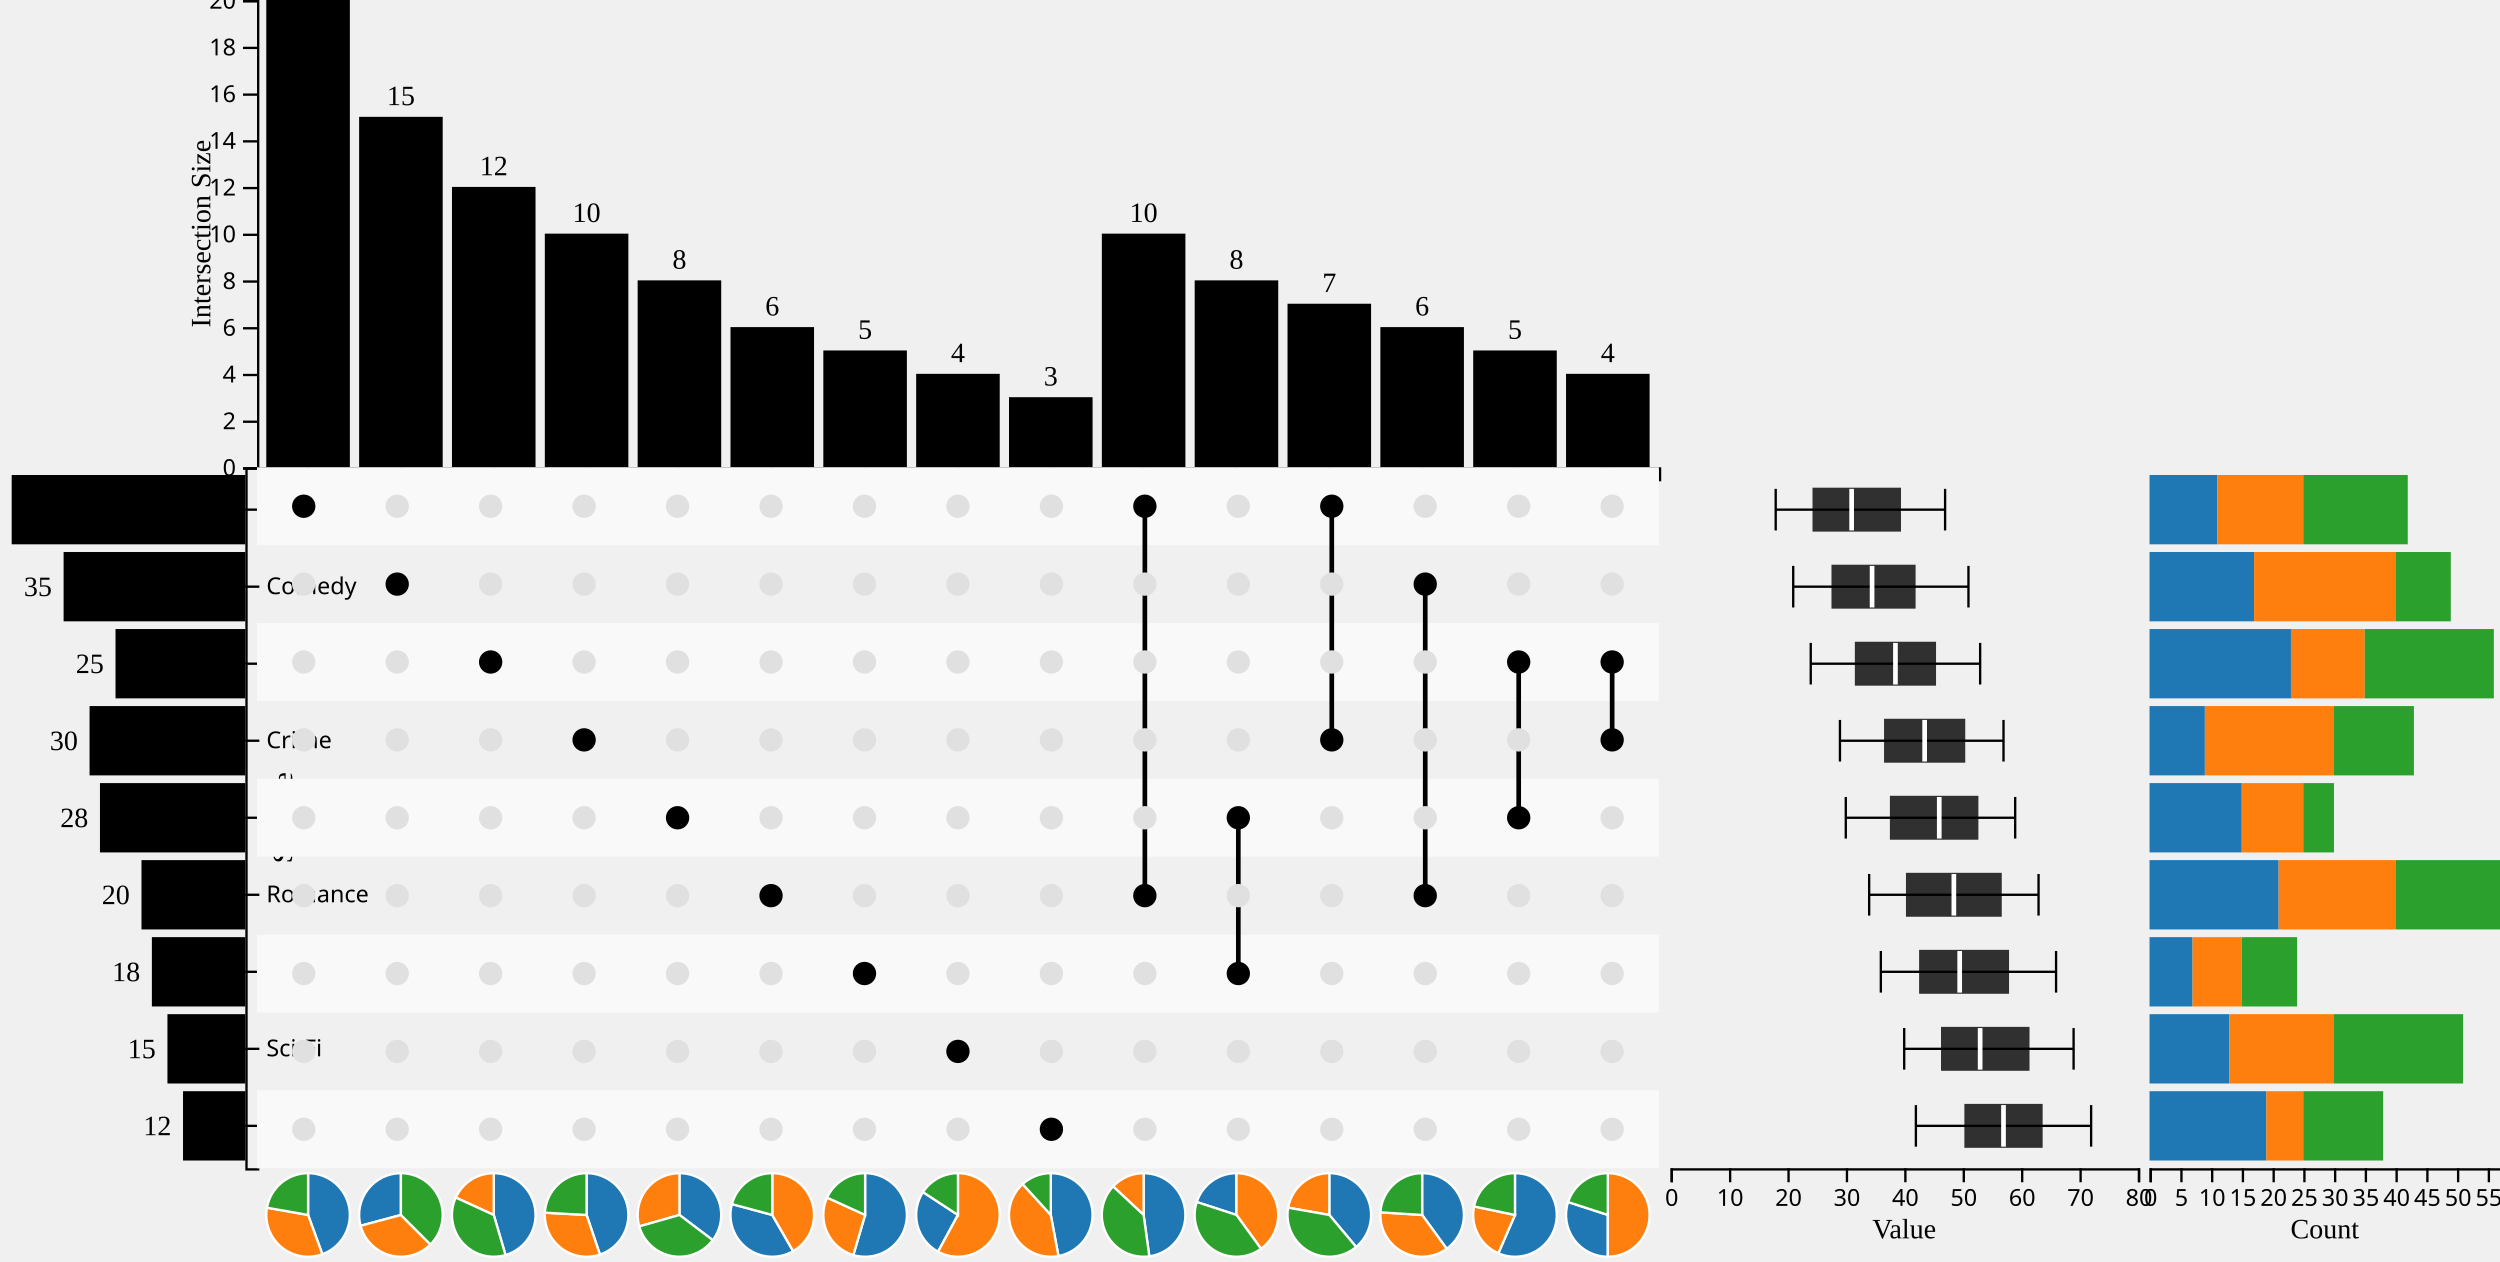
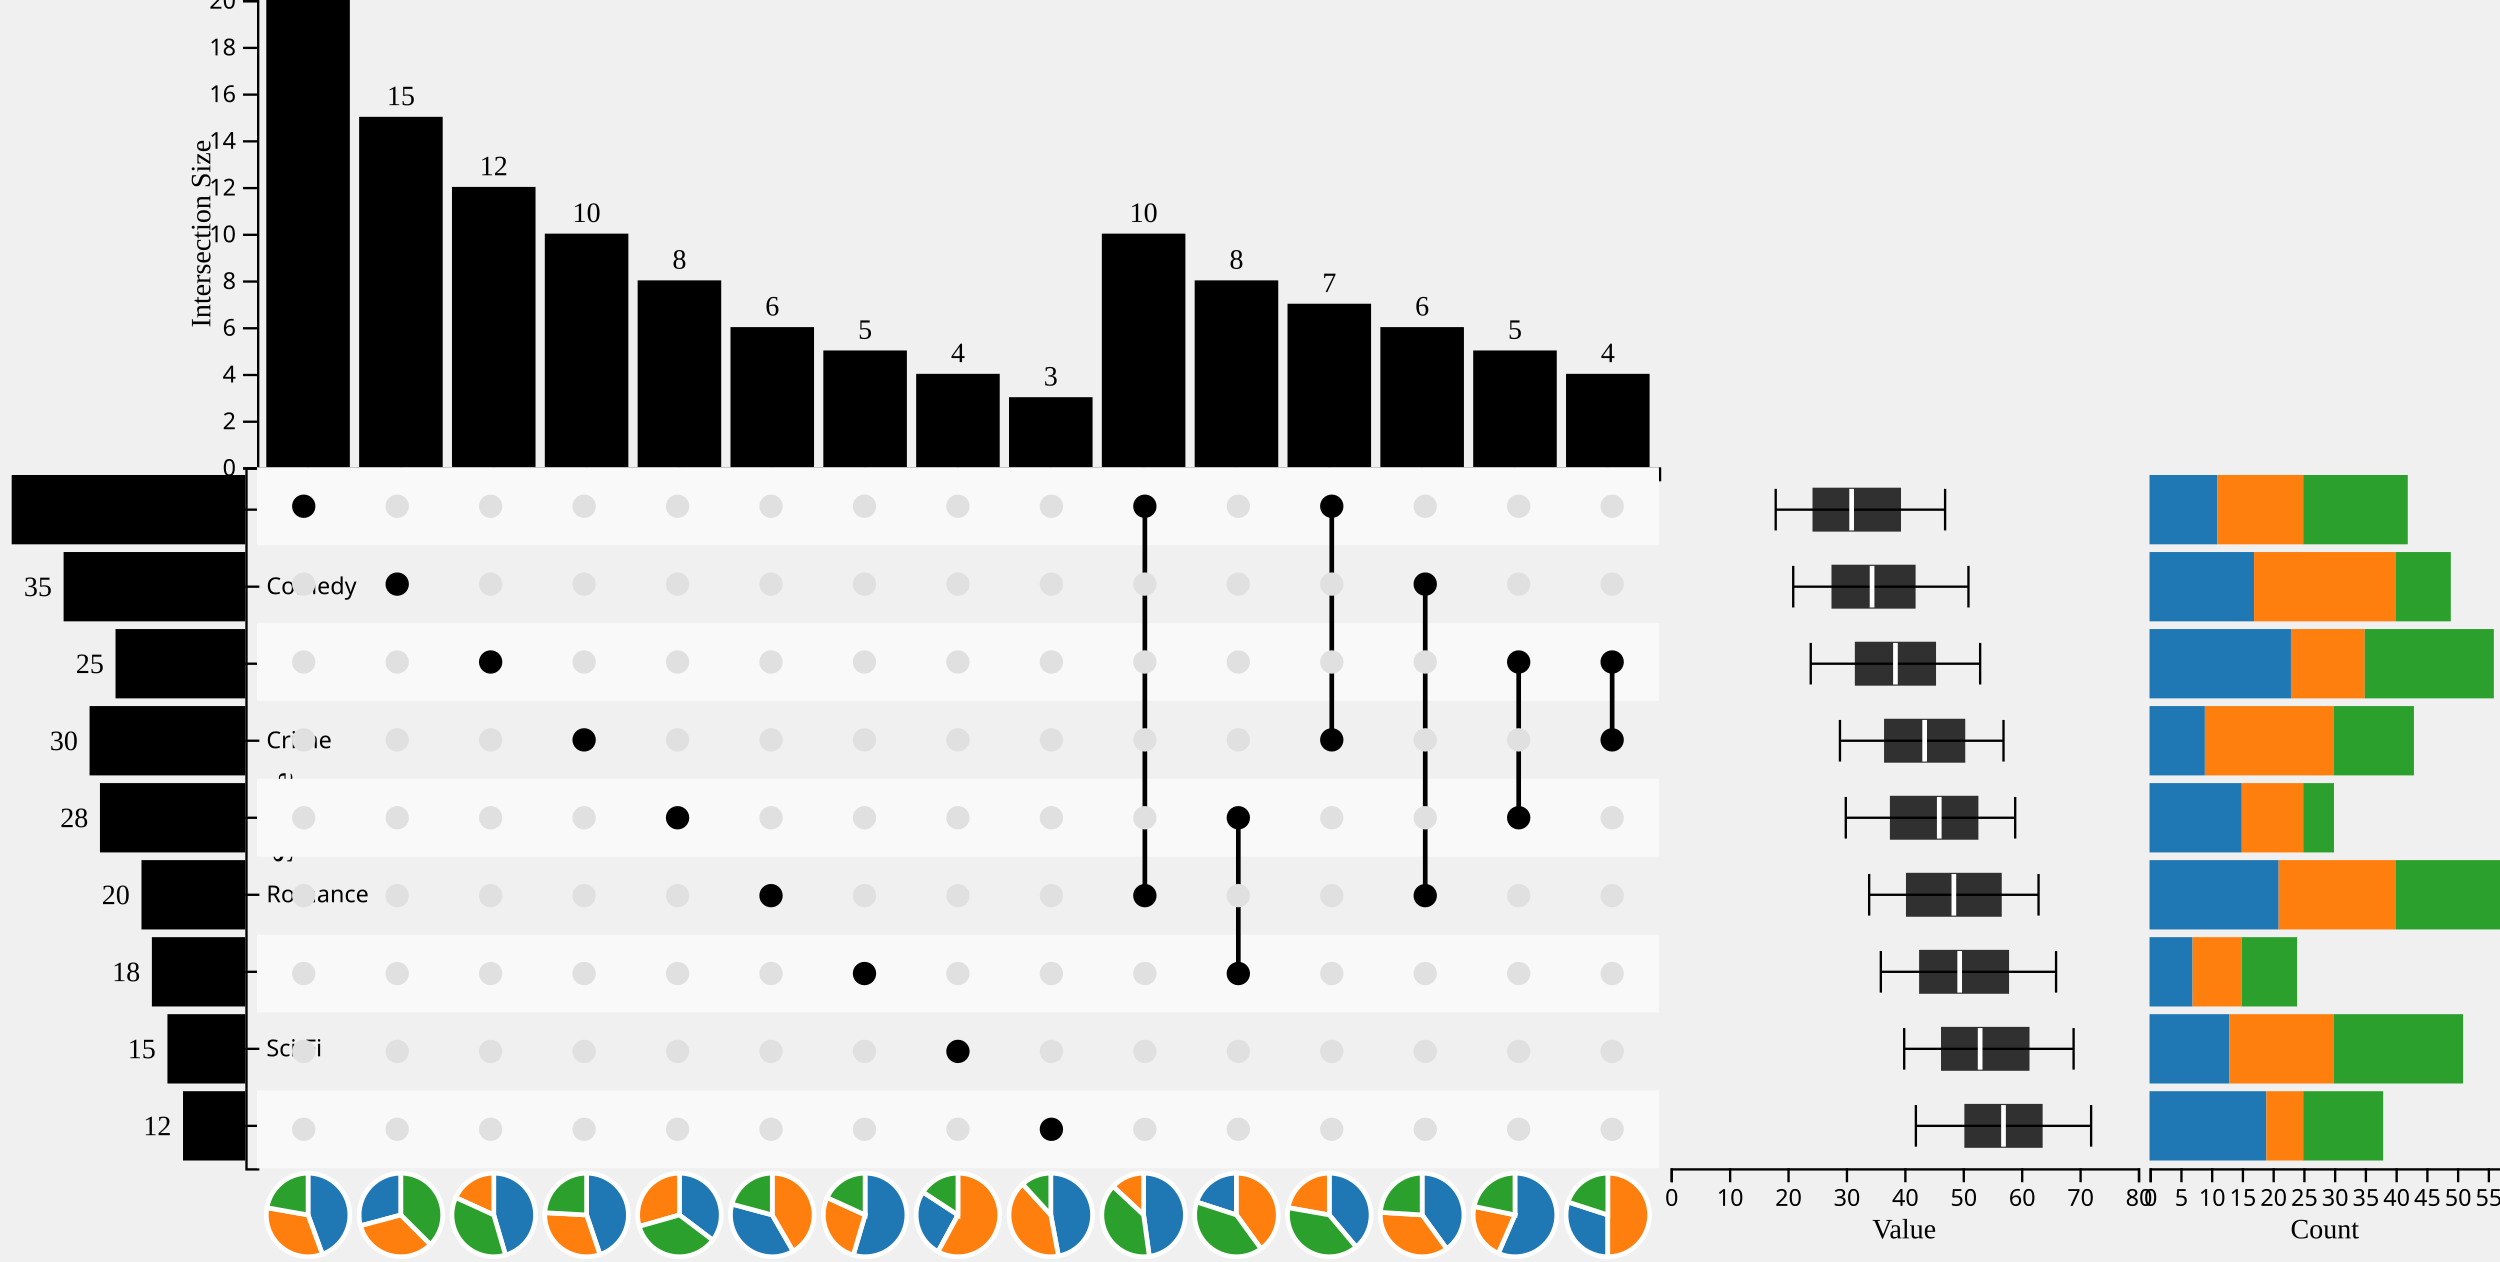
<svg xmlns="http://www.w3.org/2000/svg" width="1070" height="540">
  <g class="stackY" transform="translate(5, 0)">
    <g class="chart" transform="translate(85, 0)">
      <g transform="translate(20,0)" />
      <rect x="23.974" y="0" width="35.762" height="200" fill="black" />
      <text x="41.854" y="-5" text-anchor="middle" font-size="12px">20</text>
      <rect x="63.709" y="50" width="35.762" height="150" fill="black" />
      <text x="81.589" y="45" text-anchor="middle" font-size="12px">15</text>
      <rect x="103.444" y="80" width="35.762" height="120" fill="black" />
      <text x="121.325" y="75" text-anchor="middle" font-size="12px">12</text>
      <rect x="143.179" y="100" width="35.762" height="100" fill="black" />
      <text x="161.06" y="95" text-anchor="middle" font-size="12px">10</text>
      <rect x="182.914" y="120" width="35.762" height="80" fill="black" />
      <text x="200.795" y="115" text-anchor="middle" font-size="12px">8</text>
      <rect x="222.649" y="140" width="35.762" height="60" fill="black" />
      <text x="240.53" y="135" text-anchor="middle" font-size="12px">6</text>
      <rect x="262.384" y="150" width="35.762" height="50" fill="black" />
      <text x="280.265" y="145" text-anchor="middle" font-size="12px">5</text>
      <rect x="302.119" y="160" width="35.762" height="40" fill="black" />
      <text x="320" y="155" text-anchor="middle" font-size="12px">4</text>
      <rect x="341.854" y="170" width="35.762" height="30" fill="black" />
      <text x="359.735" y="165" text-anchor="middle" font-size="12px">3</text>
      <rect x="381.589" y="100" width="35.762" height="100" fill="black" />
      <text x="399.47" y="95" text-anchor="middle" font-size="12px">10</text>
      <rect x="421.325" y="120" width="35.762" height="80" fill="black" />
      <text x="439.205" y="115" text-anchor="middle" font-size="12px">8</text>
      <rect x="461.06" y="130" width="35.762" height="70" fill="black" />
      <text x="478.94" y="125" text-anchor="middle" font-size="12px">7</text>
      <rect x="500.795" y="140" width="35.762" height="60" fill="black" />
      <text x="518.675" y="135" text-anchor="middle" font-size="12px">6</text>
      <rect x="540.53" y="150" width="35.762" height="50" fill="black" />
      <text x="558.411" y="145" text-anchor="middle" font-size="12px">5</text>
      <rect x="580.265" y="160" width="35.762" height="40" fill="black" />
      <text x="598.146" y="155" text-anchor="middle" font-size="12px">4</text>
      <g class="x-axis" transform="translate(20, 200)" fill="none" font-size="10" font-family="sans-serif" text-anchor="middle">
        <path class="domain" stroke="currentColor" d="M0.5,6V0.5H600.5V6" />
        <g class="tick" opacity="1" transform="translate(21.8543,0)">
          <line stroke="currentColor" y2="6" />
          <text fill="currentColor" y="9" dy="0.71em">I0</text>
        </g>
        <g class="tick" opacity="1" transform="translate(61.5894,0)">
          <line stroke="currentColor" y2="6" />
          <text fill="currentColor" y="9" dy="0.71em">I1</text>
        </g>
        <g class="tick" opacity="1" transform="translate(101.3245,0)">
          <line stroke="currentColor" y2="6" />
          <text fill="currentColor" y="9" dy="0.71em">I2</text>
        </g>
        <g class="tick" opacity="1" transform="translate(141.0596,0)">
          <line stroke="currentColor" y2="6" />
          <text fill="currentColor" y="9" dy="0.71em">I3</text>
        </g>
        <g class="tick" opacity="1" transform="translate(180.7947,0)">
          <line stroke="currentColor" y2="6" />
          <text fill="currentColor" y="9" dy="0.71em">I4</text>
        </g>
        <g class="tick" opacity="1" transform="translate(220.5298,0)">
          <line stroke="currentColor" y2="6" />
          <text fill="currentColor" y="9" dy="0.71em">I5</text>
        </g>
        <g class="tick" opacity="1" transform="translate(260.2649,0)">
          <line stroke="currentColor" y2="6" />
          <text fill="currentColor" y="9" dy="0.71em">I6</text>
        </g>
        <g class="tick" opacity="1" transform="translate(300,0)">
          <line stroke="currentColor" y2="6" />
          <text fill="currentColor" y="9" dy="0.71em">I7</text>
        </g>
        <g class="tick" opacity="1" transform="translate(339.7351,0)">
          <line stroke="currentColor" y2="6" />
          <text fill="currentColor" y="9" dy="0.71em">I8</text>
        </g>
        <g class="tick" opacity="1" transform="translate(379.4702,0)">
          <line stroke="currentColor" y2="6" />
          <text fill="currentColor" y="9" dy="0.71em">I9</text>
        </g>
        <g class="tick" opacity="1" transform="translate(419.2053,0)">
          <line stroke="currentColor" y2="6" />
          <text fill="currentColor" y="9" dy="0.71em">I10</text>
        </g>
        <g class="tick" opacity="1" transform="translate(458.9404,0)">
          <line stroke="currentColor" y2="6" />
          <text fill="currentColor" y="9" dy="0.71em">I11</text>
        </g>
        <g class="tick" opacity="1" transform="translate(498.6755,0)">
          <line stroke="currentColor" y2="6" />
          <text fill="currentColor" y="9" dy="0.71em">I12</text>
        </g>
        <g class="tick" opacity="1" transform="translate(538.4106,0)">
          <line stroke="currentColor" y2="6" />
          <text fill="currentColor" y="9" dy="0.71em">I13</text>
        </g>
        <g class="tick" opacity="1" transform="translate(578.1457,0)">
          <line stroke="currentColor" y2="6" />
          <text fill="currentColor" y="9" dy="0.71em">I14</text>
        </g>
      </g>
      <g class="y-axis" transform="translate(20, 0)" fill="none" font-size="10" font-family="sans-serif" text-anchor="end">
        <path class="domain" stroke="currentColor" d="M-6,200.5H0.5V0.5H-6" />
        <g class="tick" opacity="1" transform="translate(0,200.5)">
          <line stroke="currentColor" x2="-6" />
          <text fill="currentColor" x="-9" dy="0.32em">0</text>
        </g>
        <g class="tick" opacity="1" transform="translate(0,180.5)">
          <line stroke="currentColor" x2="-6" />
          <text fill="currentColor" x="-9" dy="0.32em">2</text>
        </g>
        <g class="tick" opacity="1" transform="translate(0,160.5)">
          <line stroke="currentColor" x2="-6" />
          <text fill="currentColor" x="-9" dy="0.32em">4</text>
        </g>
        <g class="tick" opacity="1" transform="translate(0,140.5)">
          <line stroke="currentColor" x2="-6" />
          <text fill="currentColor" x="-9" dy="0.32em">6</text>
        </g>
        <g class="tick" opacity="1" transform="translate(0,120.5)">
          <line stroke="currentColor" x2="-6" />
          <text fill="currentColor" x="-9" dy="0.32em">8</text>
        </g>
        <g class="tick" opacity="1" transform="translate(0,100.5)">
          <line stroke="currentColor" x2="-6" />
          <text fill="currentColor" x="-9" dy="0.32em">10</text>
        </g>
        <g class="tick" opacity="1" transform="translate(0,80.5)">
          <line stroke="currentColor" x2="-6" />
          <text fill="currentColor" x="-9" dy="0.32em">12</text>
        </g>
        <g class="tick" opacity="1" transform="translate(0,60.5)">
          <line stroke="currentColor" x2="-6" />
          <text fill="currentColor" x="-9" dy="0.32em">14</text>
        </g>
        <g class="tick" opacity="1" transform="translate(0,40.5)">
          <line stroke="currentColor" x2="-6" />
          <text fill="currentColor" x="-9" dy="0.32em">16</text>
        </g>
        <g class="tick" opacity="1" transform="translate(0,20.5)">
          <line stroke="currentColor" x2="-6" />
          <text fill="currentColor" x="-9" dy="0.32em">18</text>
        </g>
        <g class="tick" opacity="1" transform="translate(0,0.5)">
          <line stroke="currentColor" x2="-6" />
          <text fill="currentColor" x="-9" dy="0.32em">20</text>
        </g>
      </g>
      <text x="0" y="100" text-anchor="middle" transform="rotate(-90, 0, 100)" font-size="12px">Intersection Size</text>
    </g>
    <g class="stackX" transform="translate(0, 200)">
      <g class="chart" transform="translate(-5, 0)">
        <g transform="translate(5,0)" />
        <rect x="5" y="3.297" width="100" height="29.67" fill="black" />
        <text y="22.132" font-size="12px" x="0" text-anchor="end">45</text>
        <rect x="27.222" y="36.264" width="77.778" height="29.67" fill="black" />
        <text y="55.099" font-size="12px" x="22.222" text-anchor="end">35</text>
        <rect x="49.444" y="69.231" width="55.556" height="29.67" fill="black" />
        <text y="88.066" font-size="12px" x="44.444" text-anchor="end">25</text>
        <rect x="38.333" y="102.198" width="66.667" height="29.67" fill="black" />
        <text y="121.033" font-size="12px" x="33.333" text-anchor="end">30</text>
        <rect x="42.778" y="135.165" width="62.222" height="29.67" fill="black" />
        <text y="154" font-size="12px" x="37.778" text-anchor="end">28</text>
        <rect x="60.556" y="168.132" width="44.444" height="29.67" fill="black" />
        <text y="186.967" font-size="12px" x="55.556" text-anchor="end">20</text>
        <rect x="65" y="201.099" width="40" height="29.67" fill="black" />
        <text y="219.934" font-size="12px" x="60" text-anchor="end">18</text>
        <rect x="71.667" y="234.066" width="33.333" height="29.67" fill="black" />
        <text y="252.901" font-size="12px" x="66.667" text-anchor="end">15</text>
        <rect x="78.333" y="267.033" width="26.667" height="29.67" fill="black" />
        <text y="285.868" font-size="12px" x="73.333" text-anchor="end">12</text>
        <g class="y-axis" transform="translate(105, 0)" fill="none" font-size="10" font-family="sans-serif" text-anchor="start">
          <path class="domain" stroke="currentColor" d="M6,0.5H0.5V300.5H6" />
          <g class="tick" opacity="1" transform="translate(0,18.13187)">
            <line stroke="currentColor" x2="6" />
            <text fill="currentColor" x="9" dy="0.32em">Drama</text>
          </g>
          <g class="tick" opacity="1" transform="translate(0,51.0989)">
            <line stroke="currentColor" x2="6" />
            <text fill="currentColor" x="9" dy="0.32em">Comedy</text>
          </g>
          <g class="tick" opacity="1" transform="translate(0,84.06593)">
            <line stroke="currentColor" x2="6" />
            <text fill="currentColor" x="9" dy="0.32em">Thriller</text>
          </g>
          <g class="tick" opacity="1" transform="translate(0,117.033)">
            <line stroke="currentColor" x2="6" />
            <text fill="currentColor" x="9" dy="0.32em">Crime</text>
          </g>
          <g class="tick" opacity="1" transform="translate(0,150)">
            <line stroke="currentColor" x2="6" />
            <text fill="currentColor" x="9" dy="0.32em">Action</text>
          </g>
          <g class="tick" opacity="1" transform="translate(0,182.967)">
            <line stroke="currentColor" x2="6" />
            <text fill="currentColor" x="9" dy="0.32em">Romance</text>
          </g>
          <g class="tick" opacity="1" transform="translate(0,215.9341)">
            <line stroke="currentColor" x2="6" />
            <text fill="currentColor" x="9" dy="0.32em">Adventure</text>
          </g>
          <g class="tick" opacity="1" transform="translate(0,248.9011)">
            <line stroke="currentColor" x2="6" />
            <text fill="currentColor" x="9" dy="0.32em">Sci-Fi</text>
          </g>
          <g class="tick" opacity="1" transform="translate(0,281.8681)">
            <line stroke="currentColor" x2="6" />
            <text fill="currentColor" x="9" dy="0.32em">Fantasy</text>
          </g>
        </g>
        <text x="125" y="150" text-anchor="middle" transform="rotate(-90, 125, 150)" font-size="12px">Set Size</text>
      </g>
      <g class="chart" transform="translate(105, 0)">
        <rect x="0" y="0" width="600" height="33.333" fill="#f9f9f9" />
        <rect x="0" y="66.667" width="600" height="33.333" fill="#f9f9f9" />
        <rect x="0" y="133.333" width="600" height="33.333" fill="#f9f9f9" />
        <rect x="0" y="200" width="600" height="33.333" fill="#f9f9f9" />
        <rect x="0" y="266.667" width="600" height="33.333" fill="#f9f9f9" />
        <circle cx="20" cy="16.667" r="5" fill="black" />
        <circle cx="20" cy="50" r="5" fill="#e0e0e0" />
        <circle cx="20" cy="83.333" r="5" fill="#e0e0e0" />
        <circle cx="20" cy="116.667" r="5" fill="#e0e0e0" />
        <circle cx="20" cy="150" r="5" fill="#e0e0e0" />
        <circle cx="20" cy="183.333" r="5" fill="#e0e0e0" />
        <circle cx="20" cy="216.667" r="5" fill="#e0e0e0" />
        <circle cx="20" cy="250" r="5" fill="#e0e0e0" />
        <circle cx="20" cy="283.333" r="5" fill="#e0e0e0" />
        <circle cx="60" cy="16.667" r="5" fill="#e0e0e0" />
        <circle cx="60" cy="50" r="5" fill="black" />
        <circle cx="60" cy="83.333" r="5" fill="#e0e0e0" />
        <circle cx="60" cy="116.667" r="5" fill="#e0e0e0" />
        <circle cx="60" cy="150" r="5" fill="#e0e0e0" />
        <circle cx="60" cy="183.333" r="5" fill="#e0e0e0" />
        <circle cx="60" cy="216.667" r="5" fill="#e0e0e0" />
        <circle cx="60" cy="250" r="5" fill="#e0e0e0" />
        <circle cx="60" cy="283.333" r="5" fill="#e0e0e0" />
        <circle cx="100" cy="16.667" r="5" fill="#e0e0e0" />
        <circle cx="100" cy="50" r="5" fill="#e0e0e0" />
        <circle cx="100" cy="83.333" r="5" fill="black" />
        <circle cx="100" cy="116.667" r="5" fill="#e0e0e0" />
        <circle cx="100" cy="150" r="5" fill="#e0e0e0" />
        <circle cx="100" cy="183.333" r="5" fill="#e0e0e0" />
        <circle cx="100" cy="216.667" r="5" fill="#e0e0e0" />
        <circle cx="100" cy="250" r="5" fill="#e0e0e0" />
        <circle cx="100" cy="283.333" r="5" fill="#e0e0e0" />
        <circle cx="140" cy="16.667" r="5" fill="#e0e0e0" />
        <circle cx="140" cy="50" r="5" fill="#e0e0e0" />
        <circle cx="140" cy="83.333" r="5" fill="#e0e0e0" />
        <circle cx="140" cy="116.667" r="5" fill="black" />
        <circle cx="140" cy="150" r="5" fill="#e0e0e0" />
        <circle cx="140" cy="183.333" r="5" fill="#e0e0e0" />
        <circle cx="140" cy="216.667" r="5" fill="#e0e0e0" />
        <circle cx="140" cy="250" r="5" fill="#e0e0e0" />
        <circle cx="140" cy="283.333" r="5" fill="#e0e0e0" />
        <circle cx="180" cy="16.667" r="5" fill="#e0e0e0" />
        <circle cx="180" cy="50" r="5" fill="#e0e0e0" />
        <circle cx="180" cy="83.333" r="5" fill="#e0e0e0" />
        <circle cx="180" cy="116.667" r="5" fill="#e0e0e0" />
        <circle cx="180" cy="150" r="5" fill="black" />
        <circle cx="180" cy="183.333" r="5" fill="#e0e0e0" />
        <circle cx="180" cy="216.667" r="5" fill="#e0e0e0" />
        <circle cx="180" cy="250" r="5" fill="#e0e0e0" />
        <circle cx="180" cy="283.333" r="5" fill="#e0e0e0" />
        <circle cx="220" cy="16.667" r="5" fill="#e0e0e0" />
        <circle cx="220" cy="50" r="5" fill="#e0e0e0" />
        <circle cx="220" cy="83.333" r="5" fill="#e0e0e0" />
        <circle cx="220" cy="116.667" r="5" fill="#e0e0e0" />
        <circle cx="220" cy="150" r="5" fill="#e0e0e0" />
        <circle cx="220" cy="183.333" r="5" fill="black" />
        <circle cx="220" cy="216.667" r="5" fill="#e0e0e0" />
        <circle cx="220" cy="250" r="5" fill="#e0e0e0" />
        <circle cx="220" cy="283.333" r="5" fill="#e0e0e0" />
        <circle cx="260" cy="16.667" r="5" fill="#e0e0e0" />
        <circle cx="260" cy="50" r="5" fill="#e0e0e0" />
        <circle cx="260" cy="83.333" r="5" fill="#e0e0e0" />
        <circle cx="260" cy="116.667" r="5" fill="#e0e0e0" />
        <circle cx="260" cy="150" r="5" fill="#e0e0e0" />
        <circle cx="260" cy="183.333" r="5" fill="#e0e0e0" />
        <circle cx="260" cy="216.667" r="5" fill="black" />
        <circle cx="260" cy="250" r="5" fill="#e0e0e0" />
        <circle cx="260" cy="283.333" r="5" fill="#e0e0e0" />
        <circle cx="300" cy="16.667" r="5" fill="#e0e0e0" />
        <circle cx="300" cy="50" r="5" fill="#e0e0e0" />
        <circle cx="300" cy="83.333" r="5" fill="#e0e0e0" />
        <circle cx="300" cy="116.667" r="5" fill="#e0e0e0" />
        <circle cx="300" cy="150" r="5" fill="#e0e0e0" />
        <circle cx="300" cy="183.333" r="5" fill="#e0e0e0" />
        <circle cx="300" cy="216.667" r="5" fill="#e0e0e0" />
        <circle cx="300" cy="250" r="5" fill="black" />
        <circle cx="300" cy="283.333" r="5" fill="#e0e0e0" />
        <circle cx="340" cy="16.667" r="5" fill="#e0e0e0" />
        <circle cx="340" cy="50" r="5" fill="#e0e0e0" />
        <circle cx="340" cy="83.333" r="5" fill="#e0e0e0" />
        <circle cx="340" cy="116.667" r="5" fill="#e0e0e0" />
        <circle cx="340" cy="150" r="5" fill="#e0e0e0" />
        <circle cx="340" cy="183.333" r="5" fill="#e0e0e0" />
        <circle cx="340" cy="216.667" r="5" fill="#e0e0e0" />
        <circle cx="340" cy="250" r="5" fill="#e0e0e0" />
        <circle cx="340" cy="283.333" r="5" fill="black" />
        <line x1="380" y1="16.667" x2="380" y2="183.333" stroke="black" stroke-width="2" />
        <circle cx="380" cy="16.667" r="5" fill="black" />
        <circle cx="380" cy="50" r="5" fill="#e0e0e0" />
        <circle cx="380" cy="83.333" r="5" fill="#e0e0e0" />
        <circle cx="380" cy="116.667" r="5" fill="#e0e0e0" />
        <circle cx="380" cy="150" r="5" fill="#e0e0e0" />
        <circle cx="380" cy="183.333" r="5" fill="black" />
        <circle cx="380" cy="216.667" r="5" fill="#e0e0e0" />
        <circle cx="380" cy="250" r="5" fill="#e0e0e0" />
        <circle cx="380" cy="283.333" r="5" fill="#e0e0e0" />
        <line x1="420" y1="150" x2="420" y2="216.667" stroke="black" stroke-width="2" />
        <circle cx="420" cy="16.667" r="5" fill="#e0e0e0" />
        <circle cx="420" cy="50" r="5" fill="#e0e0e0" />
        <circle cx="420" cy="83.333" r="5" fill="#e0e0e0" />
        <circle cx="420" cy="116.667" r="5" fill="#e0e0e0" />
        <circle cx="420" cy="150" r="5" fill="black" />
        <circle cx="420" cy="183.333" r="5" fill="#e0e0e0" />
        <circle cx="420" cy="216.667" r="5" fill="black" />
        <circle cx="420" cy="250" r="5" fill="#e0e0e0" />
        <circle cx="420" cy="283.333" r="5" fill="#e0e0e0" />
        <line x1="460" y1="16.667" x2="460" y2="116.667" stroke="black" stroke-width="2" />
        <circle cx="460" cy="16.667" r="5" fill="black" />
        <circle cx="460" cy="50" r="5" fill="#e0e0e0" />
        <circle cx="460" cy="83.333" r="5" fill="#e0e0e0" />
        <circle cx="460" cy="116.667" r="5" fill="black" />
        <circle cx="460" cy="150" r="5" fill="#e0e0e0" />
        <circle cx="460" cy="183.333" r="5" fill="#e0e0e0" />
        <circle cx="460" cy="216.667" r="5" fill="#e0e0e0" />
        <circle cx="460" cy="250" r="5" fill="#e0e0e0" />
        <circle cx="460" cy="283.333" r="5" fill="#e0e0e0" />
        <line x1="500" y1="50" x2="500" y2="183.333" stroke="black" stroke-width="2" />
        <circle cx="500" cy="16.667" r="5" fill="#e0e0e0" />
        <circle cx="500" cy="50" r="5" fill="black" />
        <circle cx="500" cy="83.333" r="5" fill="#e0e0e0" />
        <circle cx="500" cy="116.667" r="5" fill="#e0e0e0" />
        <circle cx="500" cy="150" r="5" fill="#e0e0e0" />
        <circle cx="500" cy="183.333" r="5" fill="black" />
        <circle cx="500" cy="216.667" r="5" fill="#e0e0e0" />
        <circle cx="500" cy="250" r="5" fill="#e0e0e0" />
        <circle cx="500" cy="283.333" r="5" fill="#e0e0e0" />
        <line x1="540" y1="83.333" x2="540" y2="150" stroke="black" stroke-width="2" />
        <circle cx="540" cy="16.667" r="5" fill="#e0e0e0" />
        <circle cx="540" cy="50" r="5" fill="#e0e0e0" />
        <circle cx="540" cy="83.333" r="5" fill="black" />
        <circle cx="540" cy="116.667" r="5" fill="#e0e0e0" />
        <circle cx="540" cy="150" r="5" fill="black" />
        <circle cx="540" cy="183.333" r="5" fill="#e0e0e0" />
        <circle cx="540" cy="216.667" r="5" fill="#e0e0e0" />
        <circle cx="540" cy="250" r="5" fill="#e0e0e0" />
        <circle cx="540" cy="283.333" r="5" fill="#e0e0e0" />
        <line x1="580" y1="83.333" x2="580" y2="116.667" stroke="black" stroke-width="2" />
        <circle cx="580" cy="16.667" r="5" fill="#e0e0e0" />
        <circle cx="580" cy="50" r="5" fill="#e0e0e0" />
        <circle cx="580" cy="83.333" r="5" fill="black" />
        <circle cx="580" cy="116.667" r="5" fill="black" />
        <circle cx="580" cy="150" r="5" fill="#e0e0e0" />
        <circle cx="580" cy="183.333" r="5" fill="#e0e0e0" />
        <circle cx="580" cy="216.667" r="5" fill="#e0e0e0" />
        <circle cx="580" cy="250" r="5" fill="#e0e0e0" />
        <circle cx="580" cy="283.333" r="5" fill="#e0e0e0" />
      </g>
      <g class="chart" transform="translate(710, 0)">
        <line x1="45" x2="117.5" y1="18.132" y2="18.132" stroke="black" stroke-width="1" />
        <line x1="45" x2="45" y1="9.231" y2="27.033" stroke="black" stroke-width="1" />
        <line x1="117.5" x2="117.5" y1="9.231" y2="27.033" stroke="black" stroke-width="1" />
        <rect x="61.25" y="9.231" width="36.875" height="17.802" stroke="black" stroke-width="1" opacity="0.8" fill="black" />
        <line x1="77.5" x2="77.5" y1="9.231" y2="27.033" stroke="white" stroke-width="2" />
        <line x1="52.5" x2="127.5" y1="51.099" y2="51.099" stroke="black" stroke-width="1" />
        <line x1="52.5" x2="52.5" y1="42.198" y2="60" stroke="black" stroke-width="1" />
        <line x1="127.5" x2="127.5" y1="42.198" y2="60" stroke="black" stroke-width="1" />
        <rect x="69.375" y="42.198" width="35" height="17.802" stroke="black" stroke-width="1" opacity="0.8" fill="black" />
        <line x1="86.25" x2="86.25" y1="42.198" y2="60" stroke="white" stroke-width="2" />
        <line x1="60" x2="132.5" y1="84.066" y2="84.066" stroke="black" stroke-width="1" />
        <line x1="60" x2="60" y1="75.165" y2="92.967" stroke="black" stroke-width="1" />
        <line x1="132.5" x2="132.5" y1="75.165" y2="92.967" stroke="black" stroke-width="1" />
        <rect x="79.375" y="75.165" width="33.75" height="17.802" stroke="black" stroke-width="1" opacity="0.8" fill="black" />
        <line x1="96.25" x2="96.25" y1="75.165" y2="92.967" stroke="white" stroke-width="2" />
        <line x1="72.5" x2="142.5" y1="117.033" y2="117.033" stroke="black" stroke-width="1" />
        <line x1="72.5" x2="72.5" y1="108.132" y2="125.934" stroke="black" stroke-width="1" />
        <line x1="142.5" x2="142.5" y1="108.132" y2="125.934" stroke="black" stroke-width="1" />
        <rect x="91.875" y="108.132" width="33.75" height="17.802" stroke="black" stroke-width="1" opacity="0.8" fill="black" />
        <line x1="108.75" x2="108.75" y1="108.132" y2="125.934" stroke="white" stroke-width="2" />
        <line x1="75" x2="147.5" y1="150" y2="150" stroke="black" stroke-width="1" />
        <line x1="75" x2="75" y1="141.099" y2="158.901" stroke="black" stroke-width="1" />
        <line x1="147.5" x2="147.5" y1="141.099" y2="158.901" stroke="black" stroke-width="1" />
        <rect x="94.375" y="141.099" width="36.875" height="17.802" stroke="black" stroke-width="1" opacity="0.8" fill="black" />
        <line x1="115" x2="115" y1="141.099" y2="158.901" stroke="white" stroke-width="2" />
        <line x1="85" x2="157.5" y1="182.967" y2="182.967" stroke="black" stroke-width="1" />
        <line x1="85" x2="85" y1="174.066" y2="191.868" stroke="black" stroke-width="1" />
        <line x1="157.5" x2="157.5" y1="174.066" y2="191.868" stroke="black" stroke-width="1" />
        <rect x="101.25" y="174.066" width="40" height="17.802" stroke="black" stroke-width="1" opacity="0.8" fill="black" />
        <line x1="121.25" x2="121.25" y1="174.066" y2="191.868" stroke="white" stroke-width="2" />
        <line x1="90" x2="165" y1="215.934" y2="215.934" stroke="black" stroke-width="1" />
        <line x1="90" x2="90" y1="207.033" y2="224.835" stroke="black" stroke-width="1" />
        <line x1="165" x2="165" y1="207.033" y2="224.835" stroke="black" stroke-width="1" />
        <rect x="106.875" y="207.033" width="37.5" height="17.802" stroke="black" stroke-width="1" opacity="0.8" fill="black" />
        <line x1="123.75" x2="123.75" y1="207.033" y2="224.835" stroke="white" stroke-width="2" />
        <line x1="100" x2="172.5" y1="248.901" y2="248.901" stroke="black" stroke-width="1" />
        <line x1="100" x2="100" y1="240" y2="257.802" stroke="black" stroke-width="1" />
        <line x1="172.5" x2="172.5" y1="240" y2="257.802" stroke="black" stroke-width="1" />
        <rect x="116.25" y="240" width="36.875" height="17.802" stroke="black" stroke-width="1" opacity="0.8" fill="black" />
        <line x1="132.5" x2="132.5" y1="240" y2="257.802" stroke="white" stroke-width="2" />
        <line x1="105" x2="180" y1="281.868" y2="281.868" stroke="black" stroke-width="1" />
        <line x1="105" x2="105" y1="272.967" y2="290.769" stroke="black" stroke-width="1" />
        <line x1="180" x2="180" y1="272.967" y2="290.769" stroke="black" stroke-width="1" />
        <rect x="126.25" y="272.967" width="32.5" height="17.802" stroke="black" stroke-width="1" opacity="0.8" fill="black" />
        <line x1="142.5" x2="142.5" y1="272.967" y2="290.769" stroke="white" stroke-width="2" />
        <g class="x-axis" transform="translate(0, 300)" fill="none" font-size="10" font-family="sans-serif" text-anchor="middle">
          <path class="domain" stroke="currentColor" d="M0.5,6V0.5H200.5V6" />
          <g class="tick" opacity="1" transform="translate(0.5,0)">
            <line stroke="currentColor" y2="6" />
            <text fill="currentColor" y="9" dy="0.71em">0</text>
          </g>
          <g class="tick" opacity="1" transform="translate(25.5,0)">
            <line stroke="currentColor" y2="6" />
            <text fill="currentColor" y="9" dy="0.71em">10</text>
          </g>
          <g class="tick" opacity="1" transform="translate(50.5,0)">
            <line stroke="currentColor" y2="6" />
            <text fill="currentColor" y="9" dy="0.71em">20</text>
          </g>
          <g class="tick" opacity="1" transform="translate(75.5,0)">
            <line stroke="currentColor" y2="6" />
            <text fill="currentColor" y="9" dy="0.71em">30</text>
          </g>
          <g class="tick" opacity="1" transform="translate(100.5,0)">
            <line stroke="currentColor" y2="6" />
            <text fill="currentColor" y="9" dy="0.71em">40</text>
          </g>
          <g class="tick" opacity="1" transform="translate(125.5,0)">
            <line stroke="currentColor" y2="6" />
            <text fill="currentColor" y="9" dy="0.71em">50</text>
          </g>
          <g class="tick" opacity="1" transform="translate(150.5,0)">
            <line stroke="currentColor" y2="6" />
            <text fill="currentColor" y="9" dy="0.71em">60</text>
          </g>
          <g class="tick" opacity="1" transform="translate(175.5,0)">
            <line stroke="currentColor" y2="6" />
            <text fill="currentColor" y="9" dy="0.71em">70</text>
          </g>
          <g class="tick" opacity="1" transform="translate(200.5,0)">
            <line stroke="currentColor" y2="6" />
            <text fill="currentColor" y="9" dy="0.71em">80</text>
          </g>
        </g>
        <text x="100" y="330" text-anchor="middle" font-size="12px">Value</text>
      </g>
      <g class="chart" transform="translate(915, 0)">
        <rect x="0" y="3.297" width="28.947" height="29.67" fill="#1f77b4" />
        <rect x="0" y="36.264" width="44.737" height="29.67" fill="#1f77b4" />
        <rect x="0" y="69.231" width="60.526" height="29.67" fill="#1f77b4" />
        <rect x="0" y="102.198" width="23.684" height="29.67" fill="#1f77b4" />
        <rect x="0" y="135.165" width="39.474" height="29.67" fill="#1f77b4" />
        <rect x="0" y="168.132" width="55.263" height="29.67" fill="#1f77b4" />
        <rect x="0" y="201.099" width="18.421" height="29.67" fill="#1f77b4" />
        <rect x="0" y="234.066" width="34.211" height="29.67" fill="#1f77b4" />
        <rect x="0" y="267.033" width="50" height="29.67" fill="#1f77b4" />
        <rect x="28.947" y="3.297" width="36.842" height="29.67" fill="#ff7f0e" />
        <rect x="44.737" y="36.264" width="60.526" height="29.67" fill="#ff7f0e" />
        <rect x="60.526" y="69.231" width="31.579" height="29.67" fill="#ff7f0e" />
        <rect x="23.684" y="102.198" width="55.263" height="29.67" fill="#ff7f0e" />
        <rect x="39.474" y="135.165" width="26.316" height="29.67" fill="#ff7f0e" />
        <rect x="55.263" y="168.132" width="50" height="29.67" fill="#ff7f0e" />
        <rect x="18.421" y="201.099" width="21.053" height="29.67" fill="#ff7f0e" />
        <rect x="34.211" y="234.066" width="44.737" height="29.67" fill="#ff7f0e" />
        <rect x="50" y="267.033" width="15.789" height="29.67" fill="#ff7f0e" />
        <rect x="65.789" y="3.297" width="44.737" height="29.67" fill="#2ca02c" />
        <rect x="105.263" y="36.264" width="23.684" height="29.67" fill="#2ca02c" />
        <rect x="92.105" y="69.231" width="55.263" height="29.67" fill="#2ca02c" />
        <rect x="78.947" y="102.198" width="34.211" height="29.67" fill="#2ca02c" />
        <rect x="65.789" y="135.165" width="13.158" height="29.67" fill="#2ca02c" />
        <rect x="105.263" y="168.132" width="44.737" height="29.67" fill="#2ca02c" />
        <rect x="39.474" y="201.099" width="23.684" height="29.67" fill="#2ca02c" />
        <rect x="78.947" y="234.066" width="55.263" height="29.67" fill="#2ca02c" />
        <rect x="65.789" y="267.033" width="34.211" height="29.67" fill="#2ca02c" />
        <g class="x-axis" transform="translate(0, 300)" fill="none" font-size="10" font-family="sans-serif" text-anchor="middle">
          <path class="domain" stroke="currentColor" d="M0.5,6V0.5H150.5V6" />
          <g class="tick" opacity="1" transform="translate(0.5,0)">
            <line stroke="currentColor" y2="6" />
            <text fill="currentColor" y="9" dy="0.71em">0</text>
          </g>
          <g class="tick" opacity="1" transform="translate(13.65789,0)">
            <line stroke="currentColor" y2="6" />
            <text fill="currentColor" y="9" dy="0.71em">5</text>
          </g>
          <g class="tick" opacity="1" transform="translate(26.81579,0)">
            <line stroke="currentColor" y2="6" />
            <text fill="currentColor" y="9" dy="0.71em">10</text>
          </g>
          <g class="tick" opacity="1" transform="translate(39.97368,0)">
            <line stroke="currentColor" y2="6" />
            <text fill="currentColor" y="9" dy="0.71em">15</text>
          </g>
          <g class="tick" opacity="1" transform="translate(53.13158,0)">
            <line stroke="currentColor" y2="6" />
            <text fill="currentColor" y="9" dy="0.71em">20</text>
          </g>
          <g class="tick" opacity="1" transform="translate(66.28947,0)">
            <line stroke="currentColor" y2="6" />
            <text fill="currentColor" y="9" dy="0.71em">25</text>
          </g>
          <g class="tick" opacity="1" transform="translate(79.44737,0)">
            <line stroke="currentColor" y2="6" />
            <text fill="currentColor" y="9" dy="0.71em">30</text>
          </g>
          <g class="tick" opacity="1" transform="translate(92.60526,0)">
            <line stroke="currentColor" y2="6" />
            <text fill="currentColor" y="9" dy="0.71em">35</text>
          </g>
          <g class="tick" opacity="1" transform="translate(105.7632,0)">
            <line stroke="currentColor" y2="6" />
            <text fill="currentColor" y="9" dy="0.71em">40</text>
          </g>
          <g class="tick" opacity="1" transform="translate(118.9211,0)">
            <line stroke="currentColor" y2="6" />
            <text fill="currentColor" y="9" dy="0.71em">45</text>
          </g>
          <g class="tick" opacity="1" transform="translate(132.0789,0)">
            <line stroke="currentColor" y2="6" />
            <text fill="currentColor" y="9" dy="0.71em">50</text>
          </g>
          <g class="tick" opacity="1" transform="translate(145.2368,0)">
            <line stroke="currentColor" y2="6" />
            <text fill="currentColor" y="9" dy="0.71em">55</text>
          </g>
        </g>
        <text x="75" y="330" text-anchor="middle" font-size="12px">Count</text>
      </g>
    </g>
    <g class="repeatX" transform="translate(105, 500)">
      <g transform="translate(3.97351, 0)">
        <g transform="translate(17.88079, 20)">
          <g class="arc">
-             <path d="M0,-17.881A17.881,17.881,0,0,1,6.116,16.802L0,0Z" fill="#1f77b4" stroke="white" />
-           </g>
-           <g class="arc">
-             <path d="M6.116,16.802A17.881,17.881,0,0,1,-17.609,-3.105L0,0Z" fill="#ff7f0e" stroke="white" />
-           </g>
-           <g class="arc">
-             <path d="M-17.609,-3.105A17.881,17.881,0,0,1,0,-17.881L0,0Z" fill="#2ca02c" stroke="white" />
+             <path d="M0,-17.881A17.881,17.881,0,0,1,6.116,16.802L0,0Z" fill="#1f77b4" stroke="white" style="stroke-width: 2px;" />
+           </g>
+           <g class="arc">
+             <path d="M6.116,16.802A17.881,17.881,0,0,1,-17.609,-3.105L0,0Z" fill="#ff7f0e" stroke="white" style="stroke-width: 2px;" />
+           </g>
+           <g class="arc">
+             <path d="M-17.609,-3.105A17.881,17.881,0,0,1,0,-17.881L0,0Z" fill="#2ca02c" stroke="white" style="stroke-width: 2px;" />
          </g>
        </g>
      </g>
      <g transform="translate(43.70861, 0)">
        <g transform="translate(17.88079, 20)">
          <g class="arc">
-             <path d="M-17.272,4.628A17.881,17.881,0,0,1,0,-17.881L0,0Z" fill="#1f77b4" stroke="white" />
-           </g>
-           <g class="arc">
-             <path d="M12.644,12.644A17.881,17.881,0,0,1,-17.272,4.628L0,0Z" fill="#ff7f0e" stroke="white" />
-           </g>
-           <g class="arc">
-             <path d="M0,-17.881A17.881,17.881,0,0,1,12.644,12.644L0,0Z" fill="#2ca02c" stroke="white" />
+             <path d="M-17.272,4.628A17.881,17.881,0,0,1,0,-17.881L0,0Z" fill="#1f77b4" stroke="white" style="stroke-width: 2px;" />
+           </g>
+           <g class="arc">
+             <path d="M12.644,12.644A17.881,17.881,0,0,1,-17.272,4.628L0,0Z" fill="#ff7f0e" stroke="white" style="stroke-width: 2px;" />
+           </g>
+           <g class="arc">
+             <path d="M0,-17.881A17.881,17.881,0,0,1,12.644,12.644L0,0Z" fill="#2ca02c" stroke="white" style="stroke-width: 2px;" />
          </g>
        </g>
      </g>
      <g transform="translate(83.44371, 0)">
        <g transform="translate(17.88079, 20)">
          <g class="arc">
-             <path d="M0,-17.881A17.881,17.881,0,0,1,5.038,17.156L0,0Z" fill="#1f77b4" stroke="white" />
-           </g>
-           <g class="arc">
-             <path d="M-16.265,-7.428A17.881,17.881,0,0,1,0,-17.881L0,0Z" fill="#ff7f0e" stroke="white" />
-           </g>
-           <g class="arc">
-             <path d="M5.038,17.156A17.881,17.881,0,0,1,-16.265,-7.428L0,0Z" fill="#2ca02c" stroke="white" />
+             <path d="M0,-17.881A17.881,17.881,0,0,1,5.038,17.156L0,0Z" fill="#1f77b4" stroke="white" style="stroke-width: 2px;" />
+           </g>
+           <g class="arc">
+             <path d="M-16.265,-7.428A17.881,17.881,0,0,1,0,-17.881L0,0Z" fill="#ff7f0e" stroke="white" style="stroke-width: 2px;" />
+           </g>
+           <g class="arc">
+             <path d="M5.038,17.156A17.881,17.881,0,0,1,-16.265,-7.428L0,0Z" fill="#2ca02c" stroke="white" style="stroke-width: 2px;" />
          </g>
        </g>
      </g>
      <g transform="translate(123.1788, 0)">
        <g transform="translate(17.88079, 20)">
          <g class="arc">
-             <path d="M0,-17.881A17.881,17.881,0,0,1,5.709,16.945L0,0Z" fill="#1f77b4" stroke="white" />
-           </g>
-           <g class="arc">
-             <path d="M5.709,16.945A17.881,17.881,0,0,1,-17.855,-0.968L0,0Z" fill="#ff7f0e" stroke="white" />
-           </g>
-           <g class="arc">
-             <path d="M-17.855,-0.968A17.881,17.881,0,0,1,0,-17.881L0,0Z" fill="#2ca02c" stroke="white" />
+             <path d="M0,-17.881A17.881,17.881,0,0,1,5.709,16.945L0,0Z" fill="#1f77b4" stroke="white" style="stroke-width: 2px;" />
+           </g>
+           <g class="arc">
+             <path d="M5.709,16.945A17.881,17.881,0,0,1,-17.855,-0.968L0,0Z" fill="#ff7f0e" stroke="white" style="stroke-width: 2px;" />
+           </g>
+           <g class="arc">
+             <path d="M-17.855,-0.968A17.881,17.881,0,0,1,0,-17.881L0,0Z" fill="#2ca02c" stroke="white" style="stroke-width: 2px;" />
          </g>
        </g>
      </g>
      <g transform="translate(162.9139, 0)">
        <g transform="translate(17.88079, 20)">
          <g class="arc">
-             <path d="M0,-17.881A17.881,17.881,0,0,1,14.269,10.776L0,0Z" fill="#1f77b4" stroke="white" />
-           </g>
-           <g class="arc">
-             <path d="M-17.198,4.893A17.881,17.881,0,0,1,0,-17.881L0,0Z" fill="#ff7f0e" stroke="white" />
-           </g>
-           <g class="arc">
-             <path d="M14.269,10.776A17.881,17.881,0,0,1,-17.198,4.893L0,0Z" fill="#2ca02c" stroke="white" />
+             <path d="M0,-17.881A17.881,17.881,0,0,1,14.269,10.776L0,0Z" fill="#1f77b4" stroke="white" style="stroke-width: 2px;" />
+           </g>
+           <g class="arc">
+             <path d="M-17.198,4.893A17.881,17.881,0,0,1,0,-17.881L0,0Z" fill="#ff7f0e" stroke="white" style="stroke-width: 2px;" />
+           </g>
+           <g class="arc">
+             <path d="M14.269,10.776A17.881,17.881,0,0,1,-17.198,4.893L0,0Z" fill="#2ca02c" stroke="white" style="stroke-width: 2px;" />
          </g>
        </g>
      </g>
      <g transform="translate(202.649, 0)">
        <g transform="translate(17.88079, 20)">
          <g class="arc">
-             <path d="M8.94,15.485A17.881,17.881,0,0,1,-17.272,-4.628L0,0Z" fill="#1f77b4" stroke="white" />
-           </g>
-           <g class="arc">
-             <path d="M0,-17.881A17.881,17.881,0,0,1,8.94,15.485L0,0Z" fill="#ff7f0e" stroke="white" />
-           </g>
-           <g class="arc">
-             <path d="M-17.272,-4.628A17.881,17.881,0,0,1,0,-17.881L0,0Z" fill="#2ca02c" stroke="white" />
+             <path d="M8.94,15.485A17.881,17.881,0,0,1,-17.272,-4.628L0,0Z" fill="#1f77b4" stroke="white" style="stroke-width: 2px;" />
+           </g>
+           <g class="arc">
+             <path d="M0,-17.881A17.881,17.881,0,0,1,8.94,15.485L0,0Z" fill="#ff7f0e" stroke="white" style="stroke-width: 2px;" />
+           </g>
+           <g class="arc">
+             <path d="M-17.272,-4.628A17.881,17.881,0,0,1,0,-17.881L0,0Z" fill="#2ca02c" stroke="white" style="stroke-width: 2px;" />
          </g>
        </g>
      </g>
      <g transform="translate(242.3841, 0)">
        <g transform="translate(17.88079, 20)">
          <g class="arc">
-             <path d="M0,-17.881A17.881,17.881,0,1,1,-5.038,17.156L0,0Z" fill="#1f77b4" stroke="white" />
-           </g>
-           <g class="arc">
-             <path d="M-5.038,17.156A17.881,17.881,0,0,1,-16.265,-7.428L0,0Z" fill="#ff7f0e" stroke="white" />
-           </g>
-           <g class="arc">
-             <path d="M-16.265,-7.428A17.881,17.881,0,0,1,0,-17.881L0,0Z" fill="#2ca02c" stroke="white" />
+             <path d="M0,-17.881A17.881,17.881,0,1,1,-5.038,17.156L0,0Z" fill="#1f77b4" stroke="white" style="stroke-width: 2px;" />
+           </g>
+           <g class="arc">
+             <path d="M-5.038,17.156A17.881,17.881,0,0,1,-16.265,-7.428L0,0Z" fill="#ff7f0e" stroke="white" style="stroke-width: 2px;" />
+           </g>
+           <g class="arc">
+             <path d="M-16.265,-7.428A17.881,17.881,0,0,1,0,-17.881L0,0Z" fill="#2ca02c" stroke="white" style="stroke-width: 2px;" />
          </g>
        </g>
      </g>
      <g transform="translate(282.1192, 0)">
        <g transform="translate(17.88079, 20)">
          <g class="arc">
-             <path d="M-8.51,15.726A17.881,17.881,0,0,1,-14.969,-9.78L0,0Z" fill="#1f77b4" stroke="white" />
-           </g>
-           <g class="arc">
-             <path d="M0,-17.881A17.881,17.881,0,1,1,-8.51,15.726L0,0Z" fill="#ff7f0e" stroke="white" />
-           </g>
-           <g class="arc">
-             <path d="M-14.969,-9.78A17.881,17.881,0,0,1,0,-17.881L0,0Z" fill="#2ca02c" stroke="white" />
+             <path d="M-8.51,15.726A17.881,17.881,0,0,1,-14.969,-9.78L0,0Z" fill="#1f77b4" stroke="white" style="stroke-width: 2px;" />
+           </g>
+           <g class="arc">
+             <path d="M0,-17.881A17.881,17.881,0,1,1,-8.51,15.726L0,0Z" fill="#ff7f0e" stroke="white" style="stroke-width: 2px;" />
+           </g>
+           <g class="arc">
+             <path d="M-14.969,-9.78A17.881,17.881,0,0,1,0,-17.881L0,0Z" fill="#2ca02c" stroke="white" style="stroke-width: 2px;" />
          </g>
        </g>
      </g>
      <g transform="translate(321.8543, 0)">
        <g transform="translate(17.88079, 20)">
          <g class="arc">
-             <path d="M0,-17.881A17.881,17.881,0,0,1,3.286,17.576L0,0Z" fill="#1f77b4" stroke="white" />
-           </g>
-           <g class="arc">
-             <path d="M3.286,17.576A17.881,17.881,0,0,1,-12.046,-13.214L0,0Z" fill="#ff7f0e" stroke="white" />
-           </g>
-           <g class="arc">
-             <path d="M-12.046,-13.214A17.881,17.881,0,0,1,0,-17.881L0,0Z" fill="#2ca02c" stroke="white" />
+             <path d="M0,-17.881A17.881,17.881,0,0,1,3.286,17.576L0,0Z" fill="#1f77b4" stroke="white" style="stroke-width: 2px;" />
+           </g>
+           <g class="arc">
+             <path d="M3.286,17.576A17.881,17.881,0,0,1,-12.046,-13.214L0,0Z" fill="#ff7f0e" stroke="white" style="stroke-width: 2px;" />
+           </g>
+           <g class="arc">
+             <path d="M-12.046,-13.214A17.881,17.881,0,0,1,0,-17.881L0,0Z" fill="#2ca02c" stroke="white" style="stroke-width: 2px;" />
          </g>
        </g>
      </g>
      <g transform="translate(361.5894, 0)">
        <g transform="translate(17.88079, 20)">
          <g class="arc">
-             <path d="M0,-17.881A17.881,17.881,0,0,1,2.435,17.714L0,0Z" fill="#1f77b4" stroke="white" />
-           </g>
-           <g class="arc">
-             <path d="M-13.068,-12.205A17.881,17.881,0,0,1,0,-17.881L0,0Z" fill="#ff7f0e" stroke="white" />
-           </g>
-           <g class="arc">
-             <path d="M2.435,17.714A17.881,17.881,0,0,1,-13.068,-12.205L0,0Z" fill="#2ca02c" stroke="white" />
+             <path d="M0,-17.881A17.881,17.881,0,0,1,2.435,17.714L0,0Z" fill="#1f77b4" stroke="white" style="stroke-width: 2px;" />
+           </g>
+           <g class="arc">
+             <path d="M-13.068,-12.205A17.881,17.881,0,0,1,0,-17.881L0,0Z" fill="#ff7f0e" stroke="white" style="stroke-width: 2px;" />
+           </g>
+           <g class="arc">
+             <path d="M2.435,17.714A17.881,17.881,0,0,1,-13.068,-12.205L0,0Z" fill="#2ca02c" stroke="white" style="stroke-width: 2px;" />
          </g>
        </g>
      </g>
      <g transform="translate(401.3245, 0)">
        <g transform="translate(17.88079, 20)">
          <g class="arc">
-             <path d="M-17.006,-5.525A17.881,17.881,0,0,1,0,-17.881L0,0Z" fill="#1f77b4" stroke="white" />
-           </g>
-           <g class="arc">
-             <path d="M0,-17.881A17.881,17.881,0,0,1,10.51,14.466L0,0Z" fill="#ff7f0e" stroke="white" />
-           </g>
-           <g class="arc">
-             <path d="M10.51,14.466A17.881,17.881,0,0,1,-17.006,-5.525L0,0Z" fill="#2ca02c" stroke="white" />
+             <path d="M-17.006,-5.525A17.881,17.881,0,0,1,0,-17.881L0,0Z" fill="#1f77b4" stroke="white" style="stroke-width: 2px;" />
+           </g>
+           <g class="arc">
+             <path d="M0,-17.881A17.881,17.881,0,0,1,10.51,14.466L0,0Z" fill="#ff7f0e" stroke="white" style="stroke-width: 2px;" />
+           </g>
+           <g class="arc">
+             <path d="M10.51,14.466A17.881,17.881,0,0,1,-17.006,-5.525L0,0Z" fill="#2ca02c" stroke="white" style="stroke-width: 2px;" />
          </g>
        </g>
      </g>
      <g transform="translate(441.0596, 0)">
        <g transform="translate(17.88079, 20)">
          <g class="arc">
-             <path d="M0,-17.881A17.881,17.881,0,0,1,11.494,13.697L0,0Z" fill="#1f77b4" stroke="white" />
-           </g>
-           <g class="arc">
-             <path d="M-17.609,-3.105A17.881,17.881,0,0,1,0,-17.881L0,0Z" fill="#ff7f0e" stroke="white" />
-           </g>
-           <g class="arc">
-             <path d="M11.494,13.697A17.881,17.881,0,0,1,-17.609,-3.105L0,0Z" fill="#2ca02c" stroke="white" />
+             <path d="M0,-17.881A17.881,17.881,0,0,1,11.494,13.697L0,0Z" fill="#1f77b4" stroke="white" style="stroke-width: 2px;" />
+           </g>
+           <g class="arc">
+             <path d="M-17.609,-3.105A17.881,17.881,0,0,1,0,-17.881L0,0Z" fill="#ff7f0e" stroke="white" style="stroke-width: 2px;" />
+           </g>
+           <g class="arc">
+             <path d="M11.494,13.697A17.881,17.881,0,0,1,-17.609,-3.105L0,0Z" fill="#2ca02c" stroke="white" style="stroke-width: 2px;" />
          </g>
        </g>
      </g>
      <g transform="translate(480.7947, 0)">
        <g transform="translate(17.88079, 20)">
          <g class="arc">
-             <path d="M0,-17.881A17.881,17.881,0,0,1,10.51,14.466L0,0Z" fill="#1f77b4" stroke="white" />
-           </g>
-           <g class="arc">
-             <path d="M10.51,14.466A17.881,17.881,0,0,1,-17.846,-1.123L0,0Z" fill="#ff7f0e" stroke="white" />
-           </g>
-           <g class="arc">
-             <path d="M-17.846,-1.123A17.881,17.881,0,0,1,0,-17.881L0,0Z" fill="#2ca02c" stroke="white" />
+             <path d="M0,-17.881A17.881,17.881,0,0,1,10.51,14.466L0,0Z" fill="#1f77b4" stroke="white" style="stroke-width: 2px;" />
+           </g>
+           <g class="arc">
+             <path d="M10.51,14.466A17.881,17.881,0,0,1,-17.846,-1.123L0,0Z" fill="#ff7f0e" stroke="white" style="stroke-width: 2px;" />
+           </g>
+           <g class="arc">
+             <path d="M-17.846,-1.123A17.881,17.881,0,0,1,0,-17.881L0,0Z" fill="#2ca02c" stroke="white" style="stroke-width: 2px;" />
          </g>
        </g>
      </g>
      <g transform="translate(520.5298, 0)">
        <g transform="translate(17.88079, 20)">
          <g class="arc">
-             <path d="M0,-17.881A17.881,17.881,0,1,1,-7.124,16.4L0,0Z" fill="#1f77b4" stroke="white" />
-           </g>
-           <g class="arc">
-             <path d="M-7.124,16.4A17.881,17.881,0,0,1,-17.507,-3.638L0,0Z" fill="#ff7f0e" stroke="white" />
-           </g>
-           <g class="arc">
-             <path d="M-17.507,-3.638A17.881,17.881,0,0,1,0,-17.881L0,0Z" fill="#2ca02c" stroke="white" />
+             <path d="M0,-17.881A17.881,17.881,0,1,1,-7.124,16.4L0,0Z" fill="#1f77b4" stroke="white" style="stroke-width: 2px;" />
+           </g>
+           <g class="arc">
+             <path d="M-7.124,16.4A17.881,17.881,0,0,1,-17.507,-3.638L0,0Z" fill="#ff7f0e" stroke="white" style="stroke-width: 2px;" />
+           </g>
+           <g class="arc">
+             <path d="M-17.507,-3.638A17.881,17.881,0,0,1,0,-17.881L0,0Z" fill="#2ca02c" stroke="white" style="stroke-width: 2px;" />
          </g>
        </g>
      </g>
      <g transform="translate(560.2649, 0)">
        <g transform="translate(17.88079, 20)">
          <g class="arc">
-             <path d="M0,17.881A17.881,17.881,0,0,1,-17.006,-5.525L0,0Z" fill="#1f77b4" stroke="white" />
-           </g>
-           <g class="arc">
-             <path d="M0,-17.881A17.881,17.881,0,1,1,0,17.881L0,0Z" fill="#ff7f0e" stroke="white" />
-           </g>
-           <g class="arc">
-             <path d="M-17.006,-5.525A17.881,17.881,0,0,1,0,-17.881L0,0Z" fill="#2ca02c" stroke="white" />
+             <path d="M0,17.881A17.881,17.881,0,0,1,-17.006,-5.525L0,0Z" fill="#1f77b4" stroke="white" style="stroke-width: 2px;" />
+           </g>
+           <g class="arc">
+             <path d="M0,-17.881A17.881,17.881,0,1,1,0,17.881L0,0Z" fill="#ff7f0e" stroke="white" style="stroke-width: 2px;" />
+           </g>
+           <g class="arc">
+             <path d="M-17.006,-5.525A17.881,17.881,0,0,1,0,-17.881L0,0Z" fill="#2ca02c" stroke="white" style="stroke-width: 2px;" />
          </g>
        </g>
      </g>
    </g>
  </g>
</svg>
